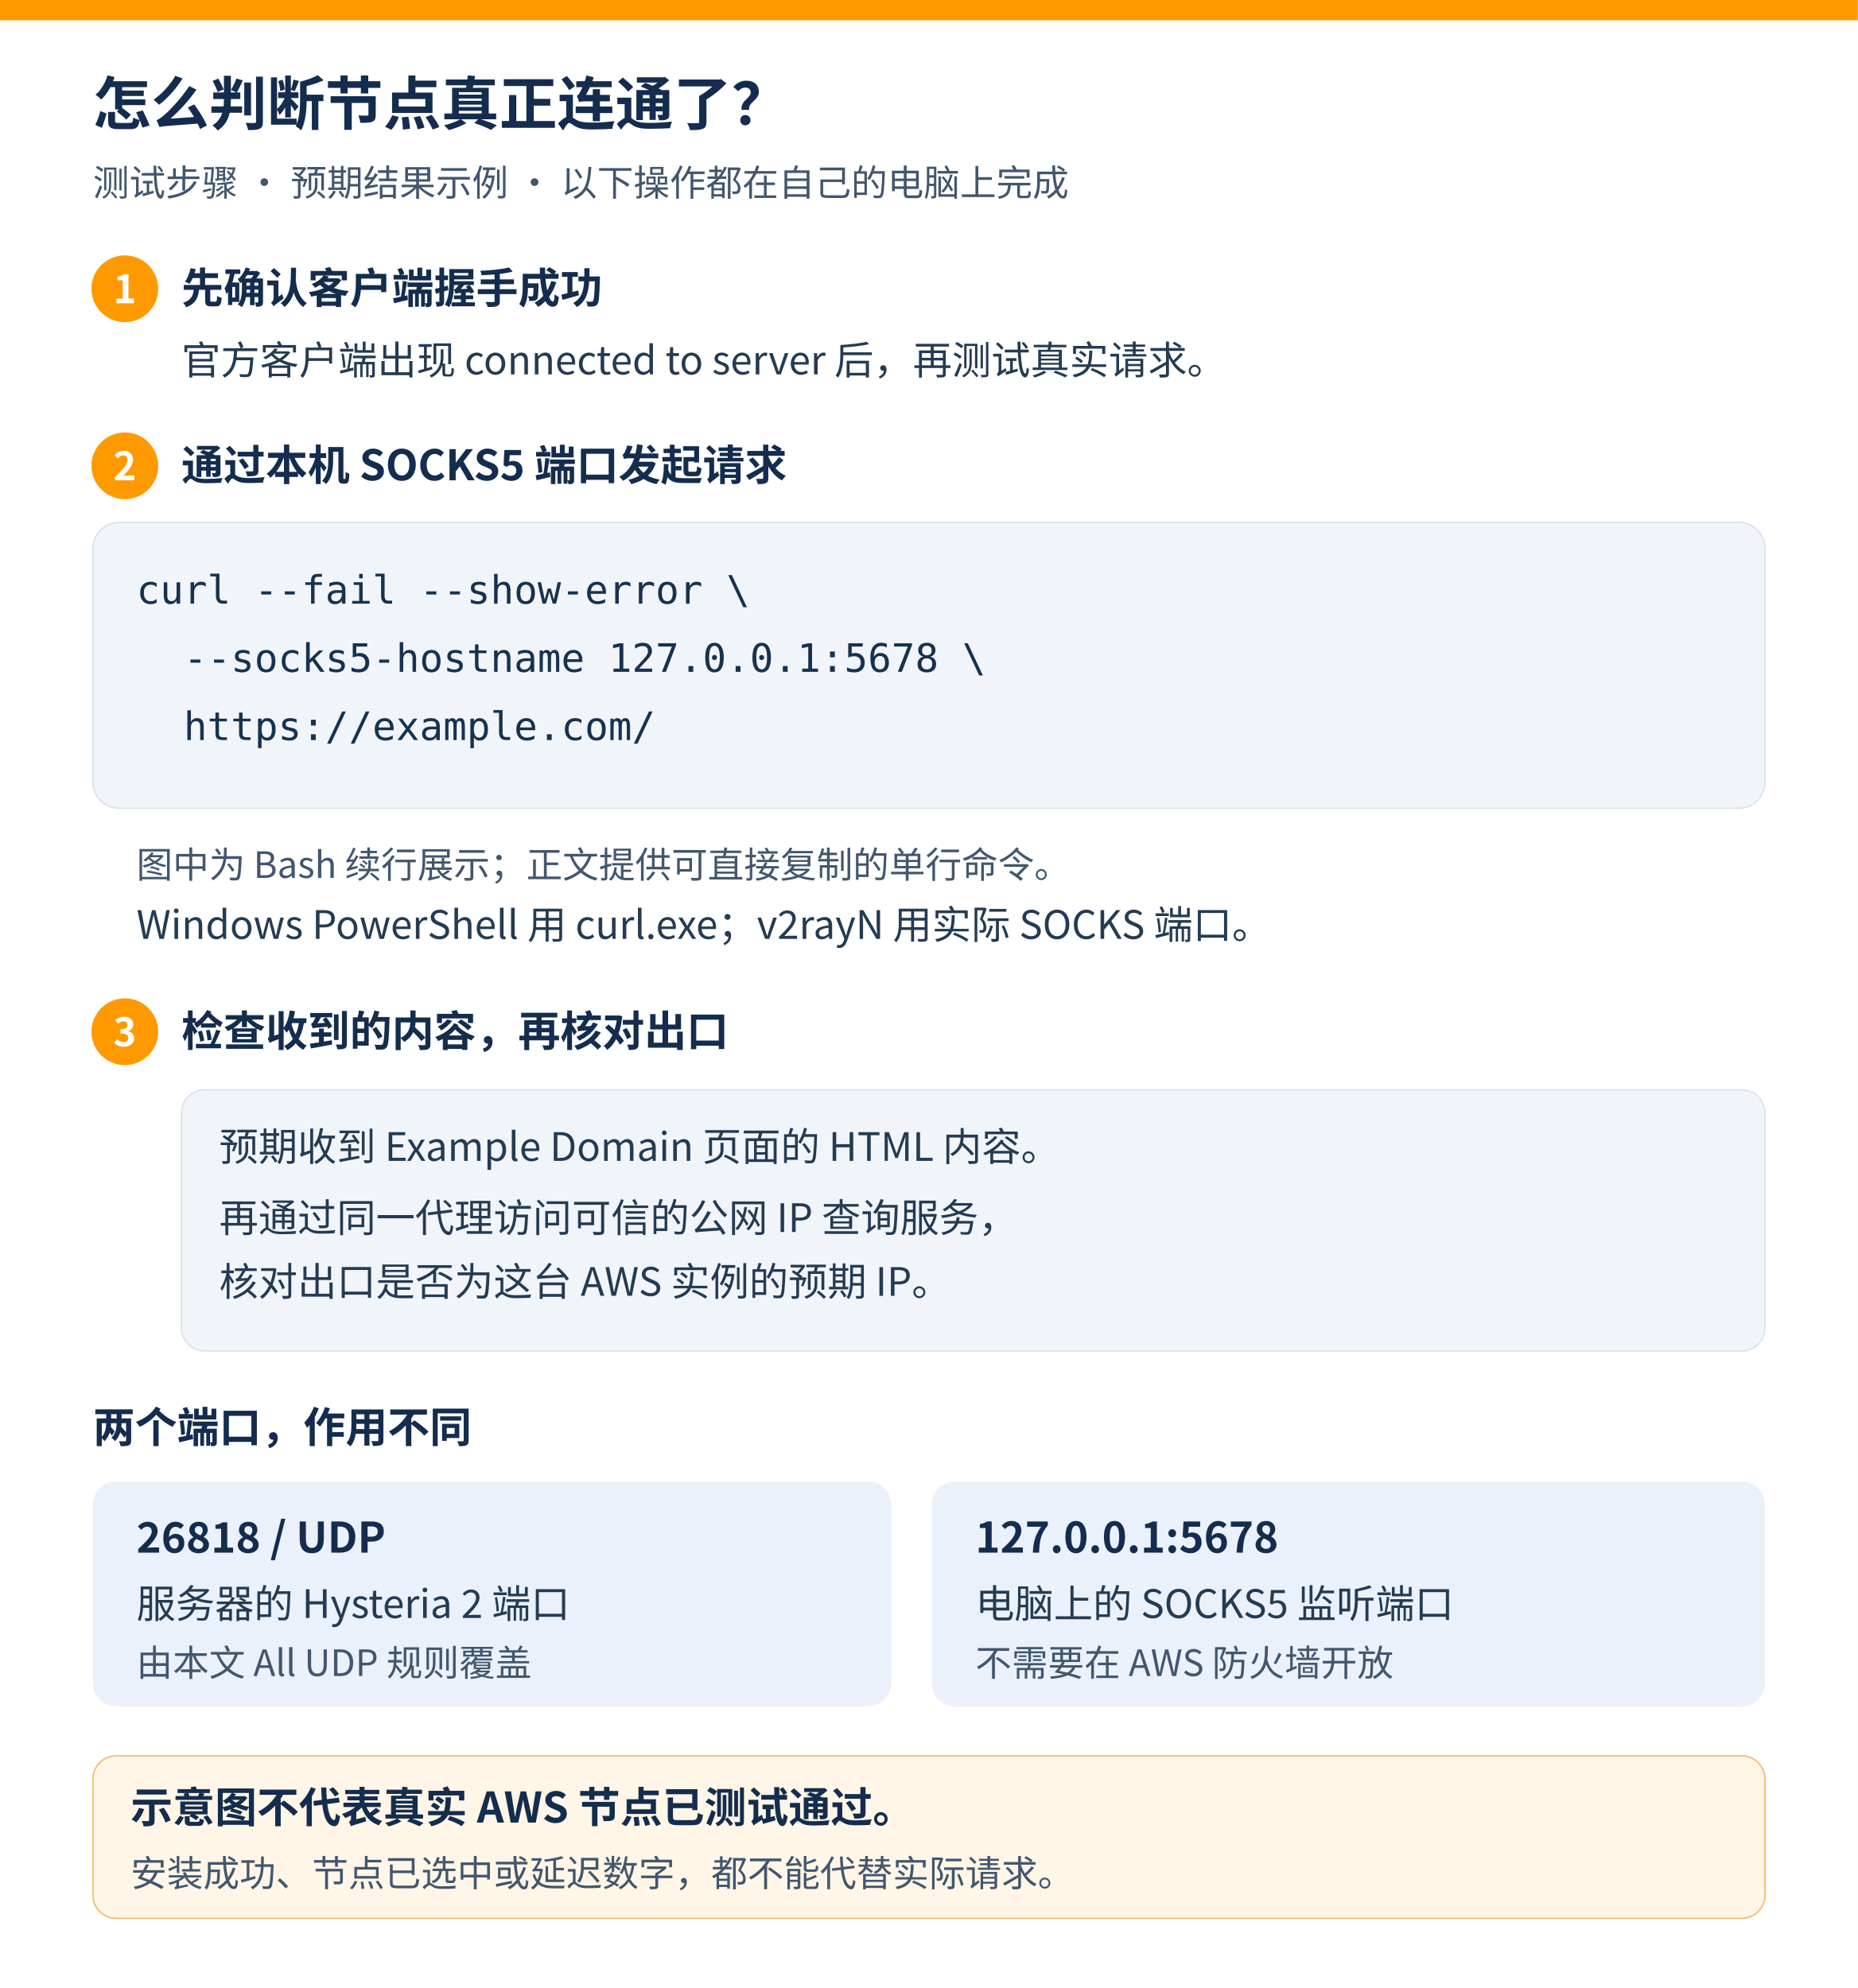
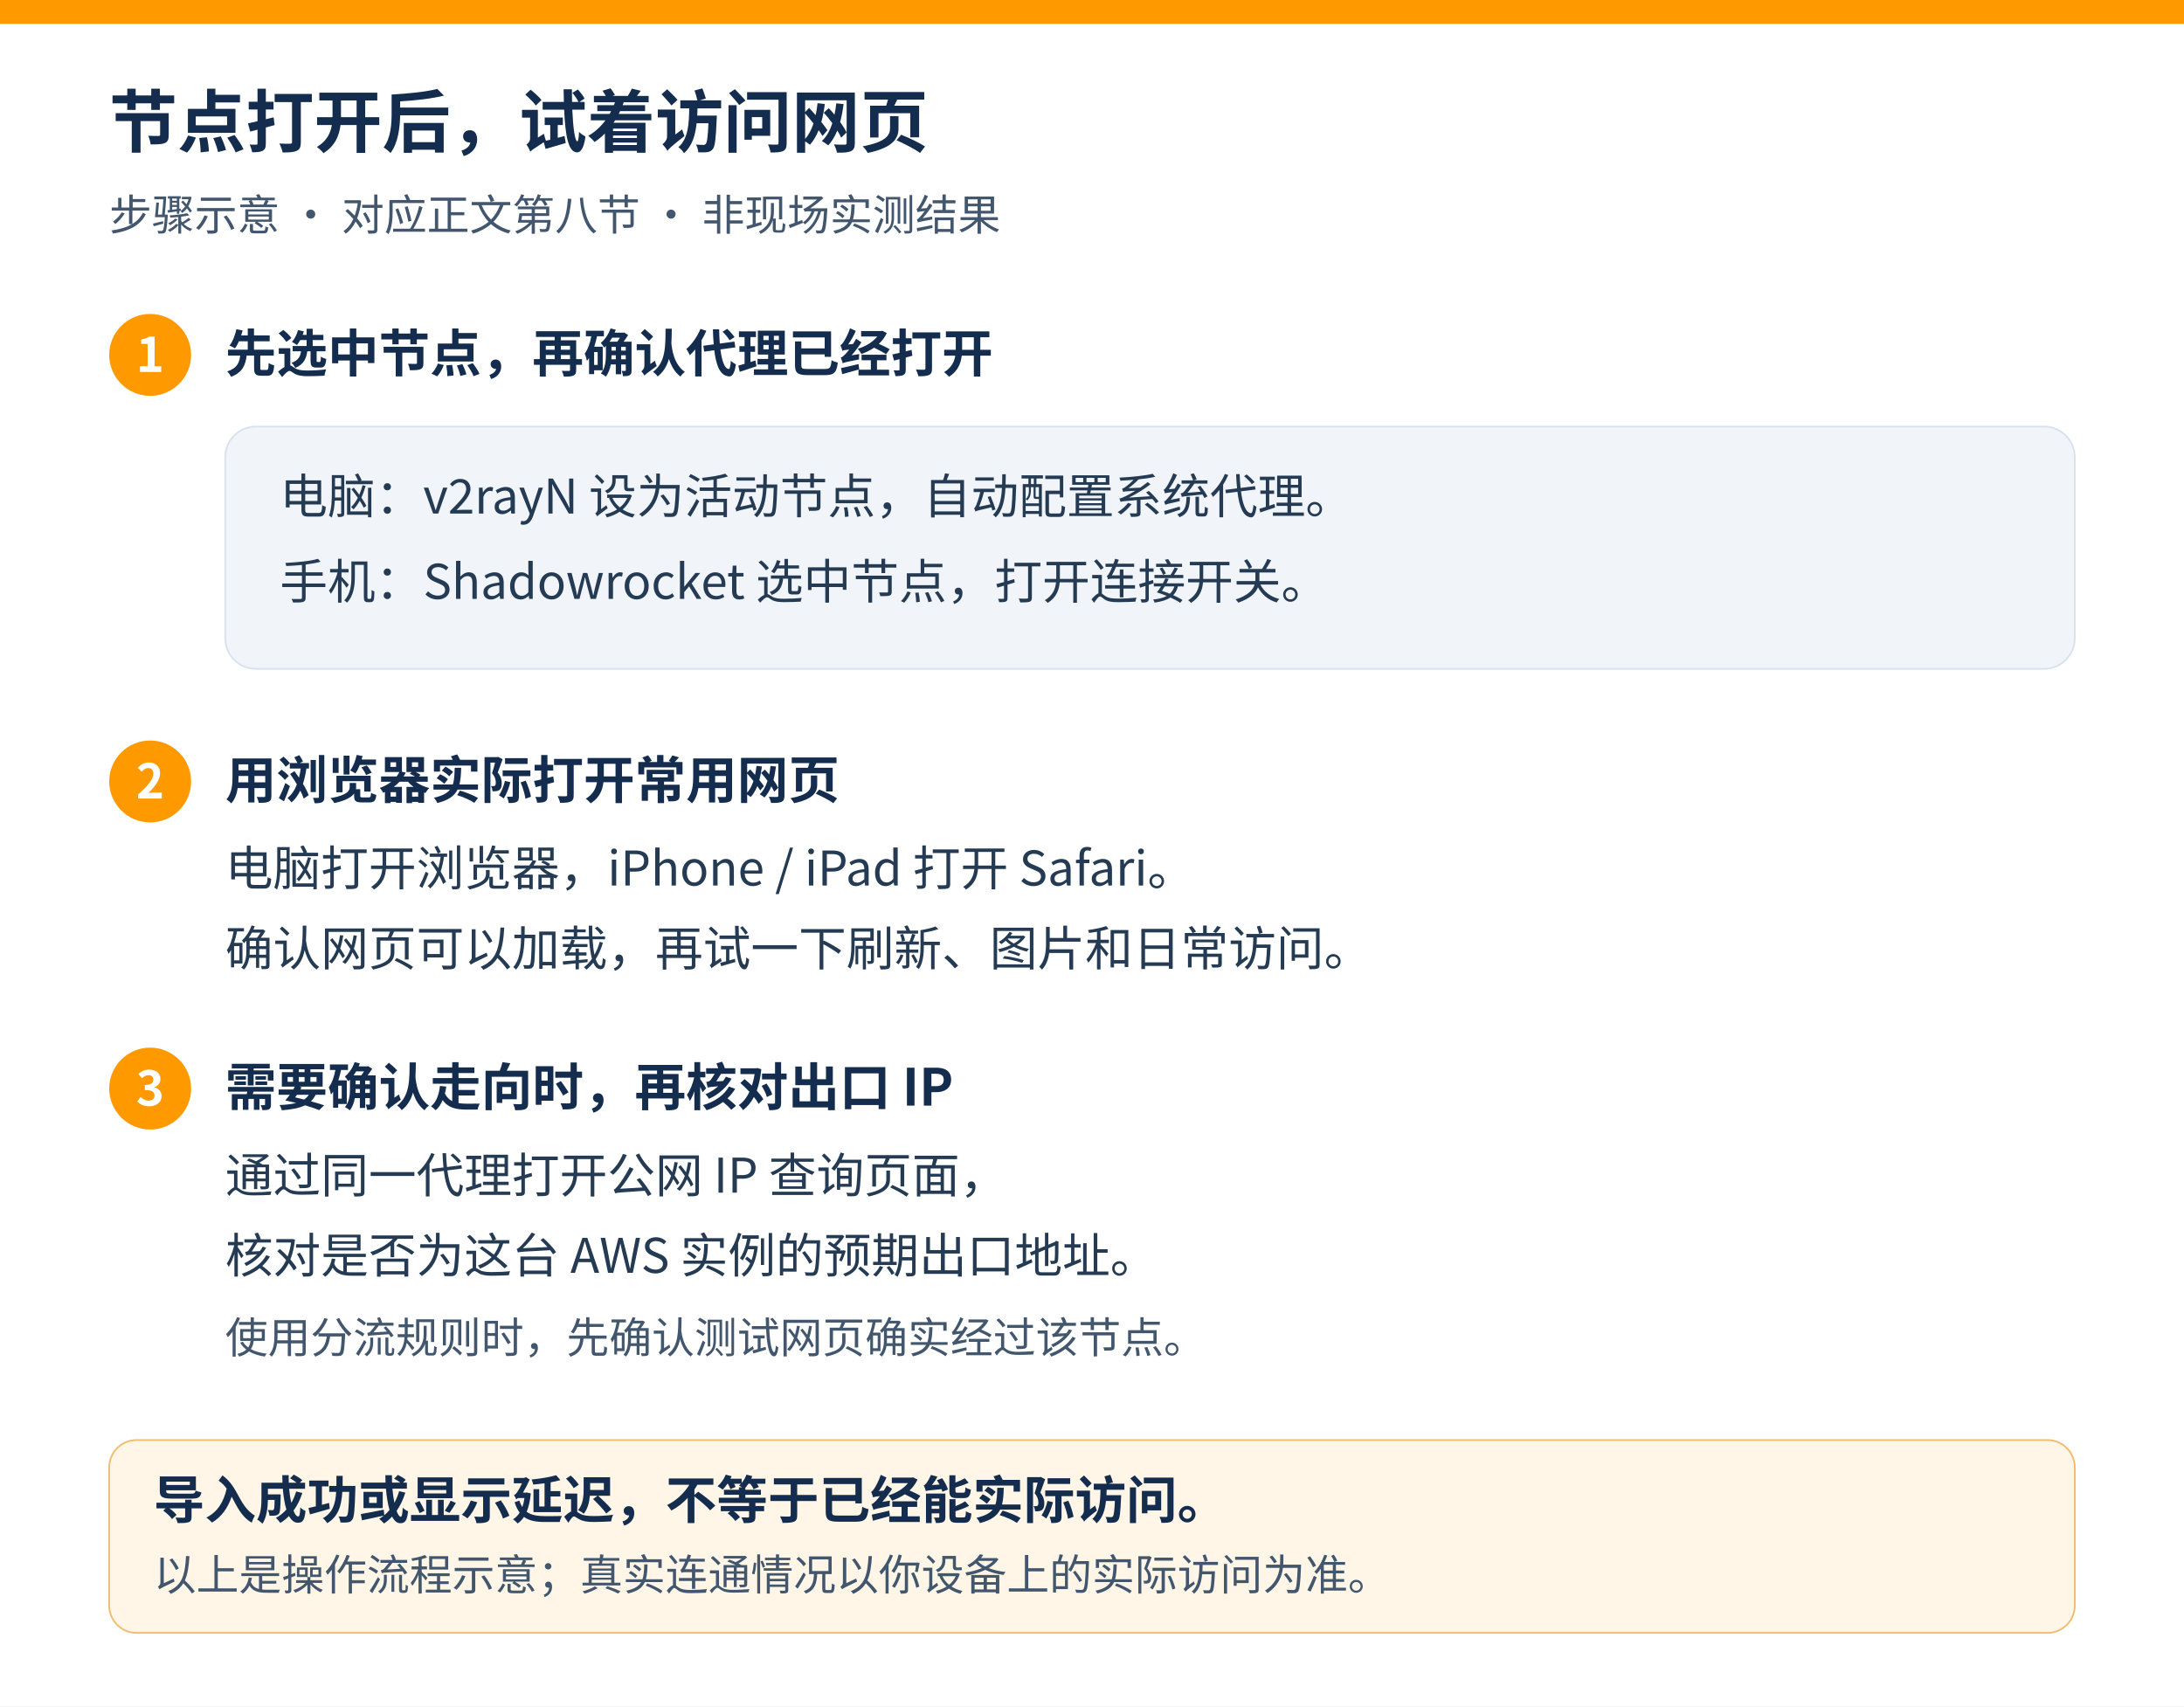
- <svg xmlns="http://www.w3.org/2000/svg" width="1280" height="1370" viewBox="0 0 1280 1370" role="img" aria-labelledby="title desc">
+ <svg xmlns="http://www.w3.org/2000/svg" width="1280" height="1000" viewBox="0 0 1280 1000" role="img" aria-labelledby="title desc">
  <defs>
    <style>
-       .sans { font-family: 'PingFang SC', 'Noto Sans CJK SC', 'Microsoft YaHei', sans-serif; }
-       .mono { font-family: 'SFMono-Regular', Menlo, Consolas, monospace; }
-       .title { font-size: 40px; font-weight: 700; fill: #142d4e; }
-       .body { font-size: 27px; fill: #243b53; }
-       .small { font-size: 25px; fill: #42566e; }
-       .code { font-size: 27px; fill: #16324f; }
-       .label { font-size: 29px; font-weight: 700; fill: #142d4e; }
-       .num { font-size: 27px; font-weight: 700; fill: #ffffff; text-anchor: middle; }
-     </style>
+     .sans { font-family: 'PingFang SC', 'Noto Sans CJK SC', 'Microsoft YaHei', sans-serif; }
+     .title { font-size: 40px; font-weight: 700; fill: #142d4e; }
+     .body { font-size: 28px; fill: #243b53; }
+     .small { font-size: 25px; fill: #42566e; }
+     .label { font-size: 30px; font-weight: 700; fill: #142d4e; }
+     .num { font-size: 28px; font-weight: 700; fill: #fff; text-anchor: middle; }
+   </style>
  </defs>
-   <rect width="1280" height="1370" fill="#ffffff" />
+   <rect width="1280" height="1000" fill="#fff" />
  <rect width="1280" height="14" fill="#ff9900" />
-   <text x="64" y="86" class="sans title">怎么判断节点真正连通了？</text>
-   <text x="64" y="135" class="sans small">测试步骤 · 预期结果示例 · 以下操作都在自己的电脑上完成</text>
-   <circle cx="86" cy="199" r="23" fill="#ff9900" />
-   <text x="86" y="209" class="sans num">1</text>
-   <text x="125" y="209" class="sans label">先确认客户端握手成功</text>
-   <text x="125" y="258" class="sans body">官方客户端出现 connected to server 后，再测试真实请求。</text>
-   <circle cx="86" cy="321" r="23" fill="#ff9900" />
-   <text x="86" y="331" class="sans num">2</text>
-   <text x="125" y="331" class="sans label">通过本机 SOCKS5 端口发起请求</text>
-   <rect x="64" y="360" width="1152" height="197" rx="18" fill="#f1f5fa" stroke="#d8e2ee" />
-   <text x="94" y="416" class="mono code" xml:space="preserve">
-     <tspan x="94" dy="0">curl --fail --show-error \</tspan>
-     <tspan x="94" dy="47">  --socks5-hostname 127.0.0.1:5678 \</tspan>
-     <tspan x="94" dy="47">  https://example.com/</tspan>
-   </text>
-   <text x="94" y="605" class="sans small">图中为 Bash 续行展示；正文提供可直接复制的单行命令。</text>
-   <text x="94" y="647" class="sans body">Windows PowerShell 用 curl.exe；v2rayN 用实际 SOCKS 端口。</text>
-   <circle cx="86" cy="711" r="23" fill="#ff9900" />
-   <text x="86" y="721" class="sans num">3</text>
-   <text x="125" y="721" class="sans label">检查收到的内容，再核对出口</text>
-   <rect x="125" y="751" width="1091" height="180" rx="16" fill="#f1f5fa" stroke="#d8e2ee" />
-   <text x="151" y="800" class="sans body">预期收到 Example Domain 页面的 HTML 内容。</text>
-   <text x="151" y="849" class="sans body">再通过同一代理访问可信的公网 IP 查询服务，</text>
-   <text x="151" y="893" class="sans body">核对出口是否为这台 AWS 实例的预期 IP。</text>
-   <text x="64" y="994" class="sans label">两个端口，作用不同</text>
-   <rect x="64" y="1021" width="550" height="155" rx="16" fill="#eaf1fa" />
-   <rect x="642" y="1021" width="574" height="155" rx="16" fill="#eaf1fa" />
-   <text x="94" y="1070" class="sans label">26818 / UDP</text>
-   <text x="94" y="1115" class="sans body">服务器的 Hysteria 2 端口</text>
-   <text x="94" y="1155" class="sans small">由本文 All UDP 规则覆盖</text>
-   <text x="672" y="1070" class="sans label">127.0.0.1:5678</text>
-   <text x="672" y="1115" class="sans body">电脑上的 SOCKS5 监听端口</text>
-   <text x="672" y="1155" class="sans small">不需要在 AWS 防火墙开放</text>
-   <rect x="64" y="1210" width="1152" height="112" rx="16" fill="#fff6e7" stroke="#f0bd70" />
-   <text x="90" y="1256" class="sans label">示意图不代表真实 AWS 节点已测试通过。</text>
-   <text x="90" y="1300" class="sans small">安装成功、节点已选中或延迟数字，都不能代替实际请求。</text>
+   <text x="64" y="86" class="sans title">节点打开后，试着访问网页</text>
+   <text x="64" y="135" class="sans small">步骤示意 · 对应正文第八节 · 非现场实测结果</text>
+   <circle cx="88" cy="208" r="24" fill="#ff9900" />
+   <text x="88" y="218" class="sans num">1</text>
+   <text x="132" y="218" class="sans label">先选中节点，再确认代理已经打开</text>
+   <rect x="132" y="250" width="1084" height="142" rx="18" fill="#f1f5fa" stroke="#d8e2ee" />
+   <text x="164" y="301" class="sans body">电脑：v2rayN 设为活动节点，自动配置系统代理。</text>
+   <text x="164" y="351" class="sans body">手机：Shadowrocket 选中节点，打开连接开关。</text>
+   <circle cx="88" cy="458" r="24" fill="#ff9900" />
+   <text x="88" y="468" class="sans num">2</text>
+   <text x="132" y="468" class="sans label">用浏览器实际打开常用网页</text>
+   <text x="132" y="519" class="sans body">电脑打开浏览器，iPhone / iPad 打开 Safari。</text>
+   <text x="132" y="566" class="sans body">确认网页可以加载，再试一下刷新、图片和日常访问。</text>
+   <circle cx="88" cy="638" r="24" fill="#ff9900" />
+   <text x="88" y="648" class="sans num">3</text>
+   <text x="132" y="648" class="sans label">需要确认走向时，再核对出口 IP</text>
+   <text x="132" y="699" class="sans body">通过同一代理打开公网 IP 查询页面，</text>
+   <text x="132" y="746" class="sans body">核对是否为这台 AWS 实例的预期出口地址。</text>
+   <text x="132" y="793" class="sans small">使用分流规则时，先确认测试网页确实经过该节点。</text>
+   <rect x="64" y="844" width="1152" height="113" rx="16" fill="#fff6e7" stroke="#f0bd70" />
+   <text x="90" y="890" class="sans label">导入成功或显示延迟，不等于已经能实际访问。</text>
+   <text x="90" y="932" class="sans small">以上是操作流程示意；真实连通情况以你设备上的实际访问为准。</text>
</svg>
